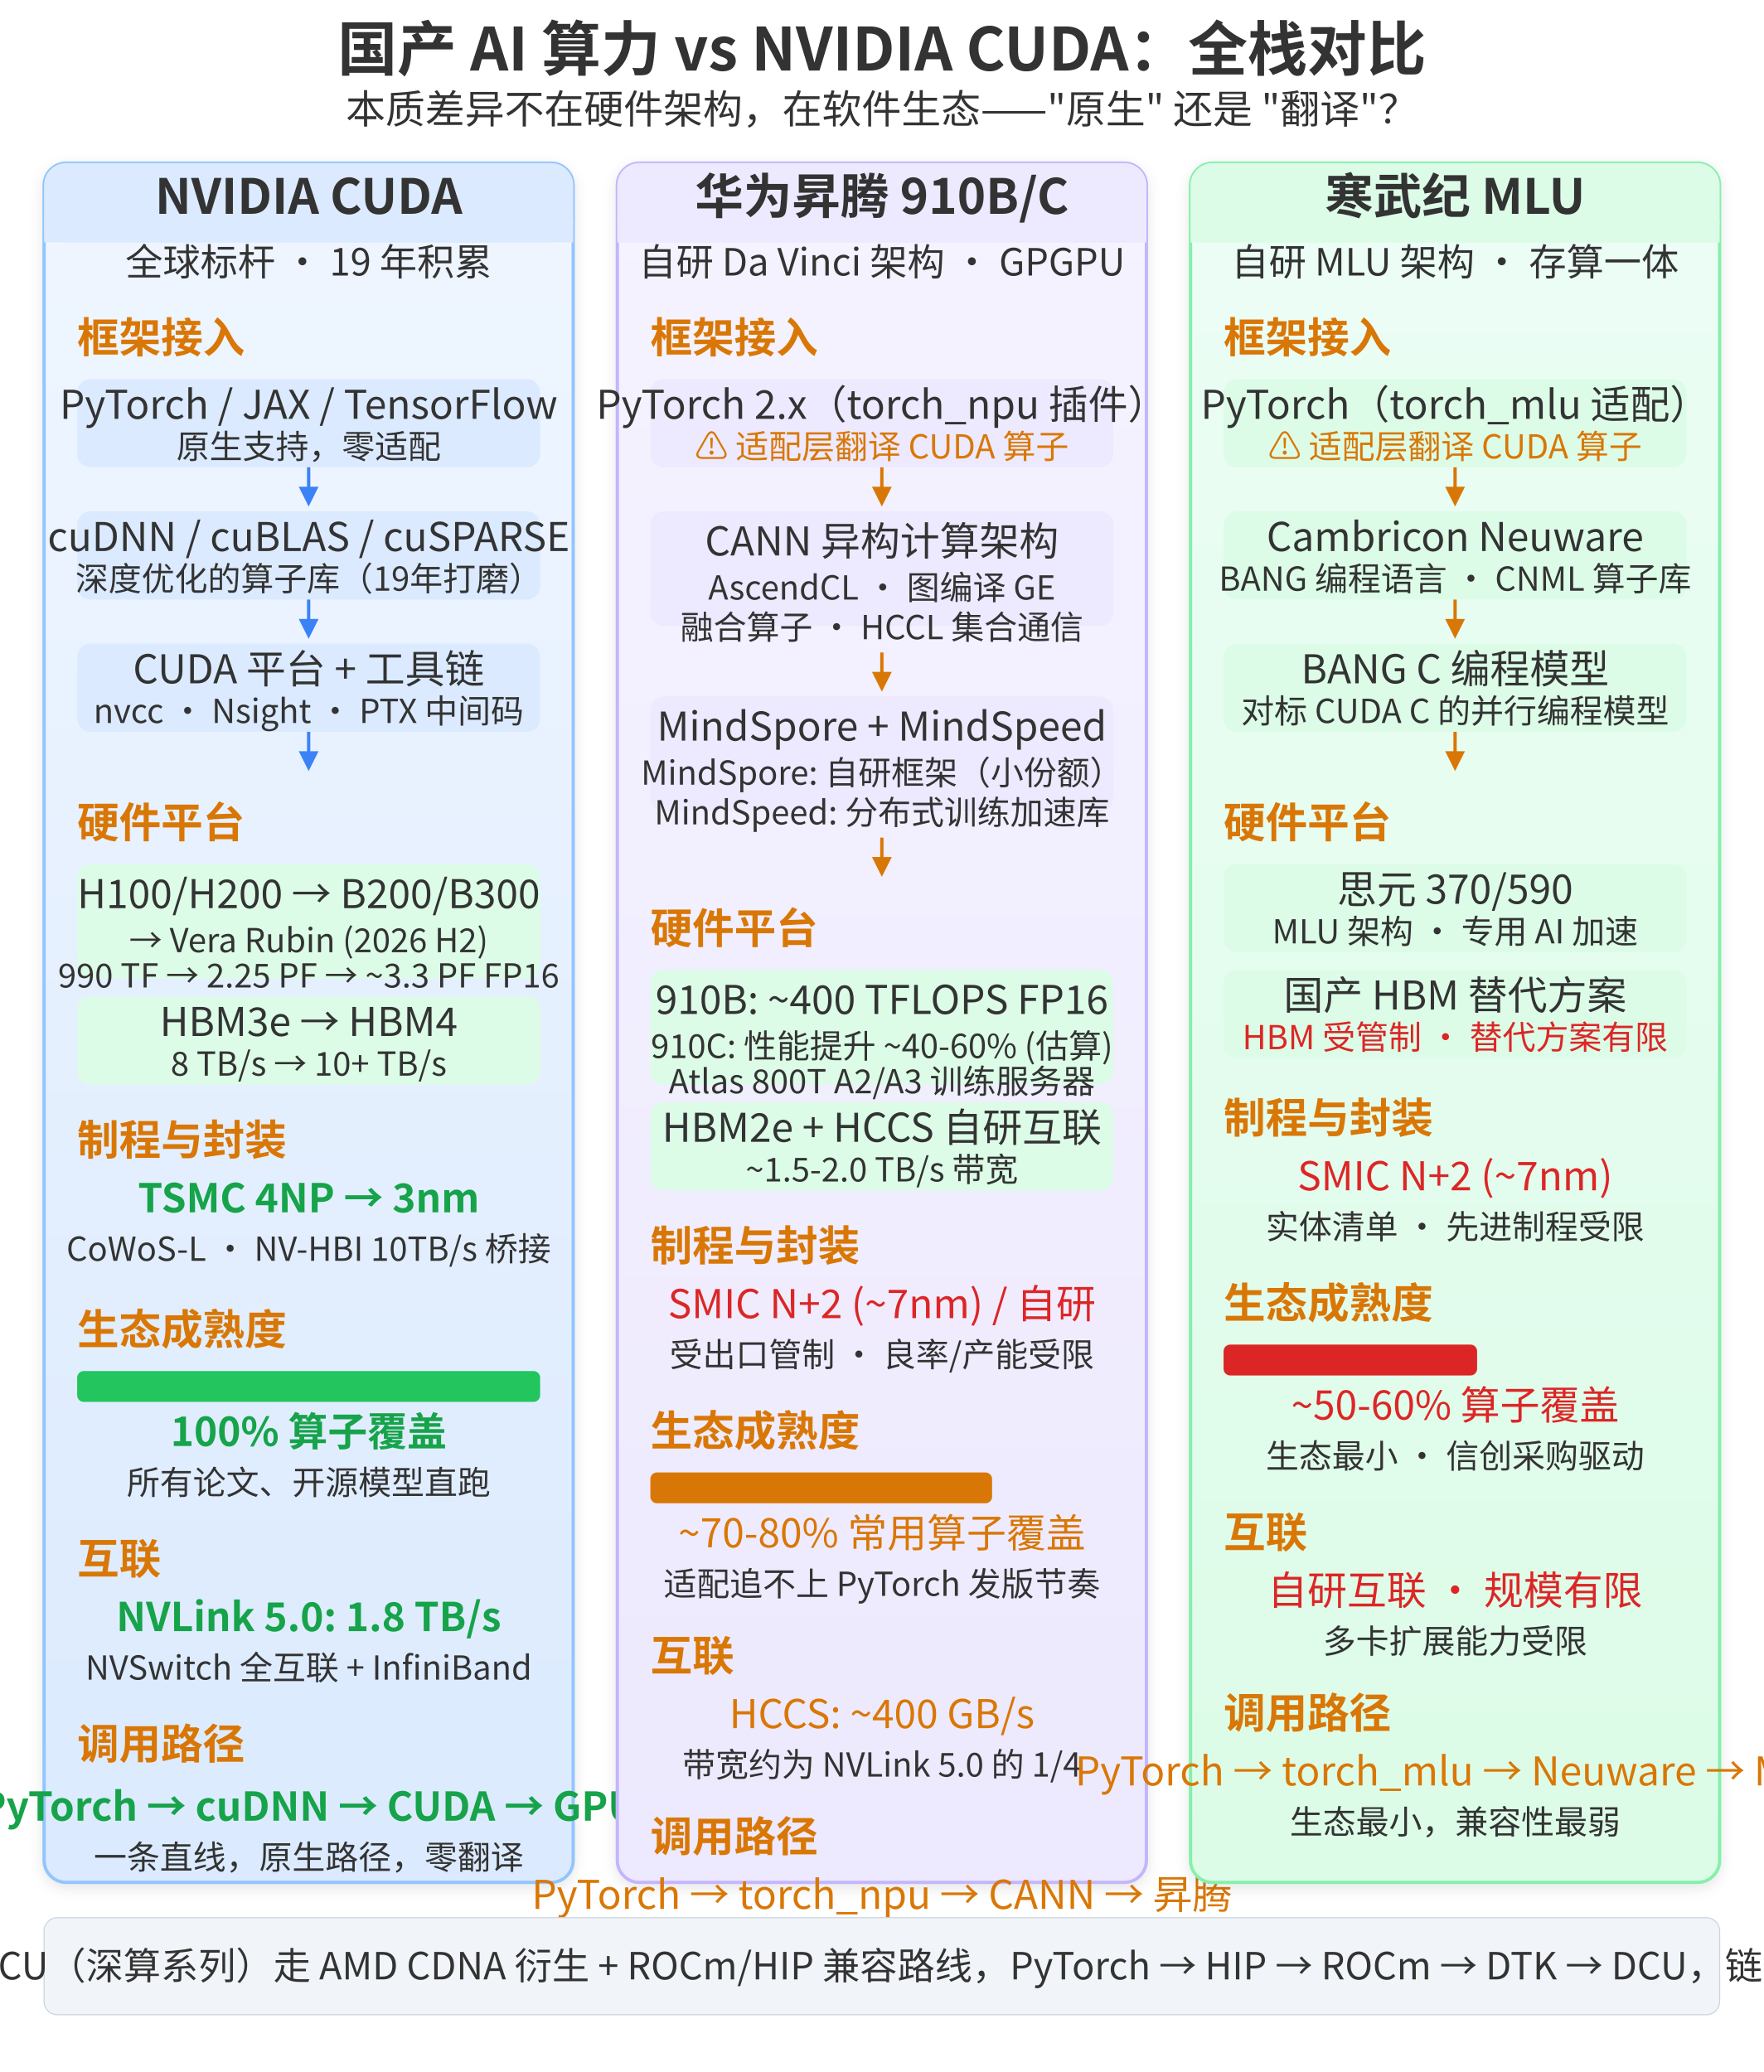
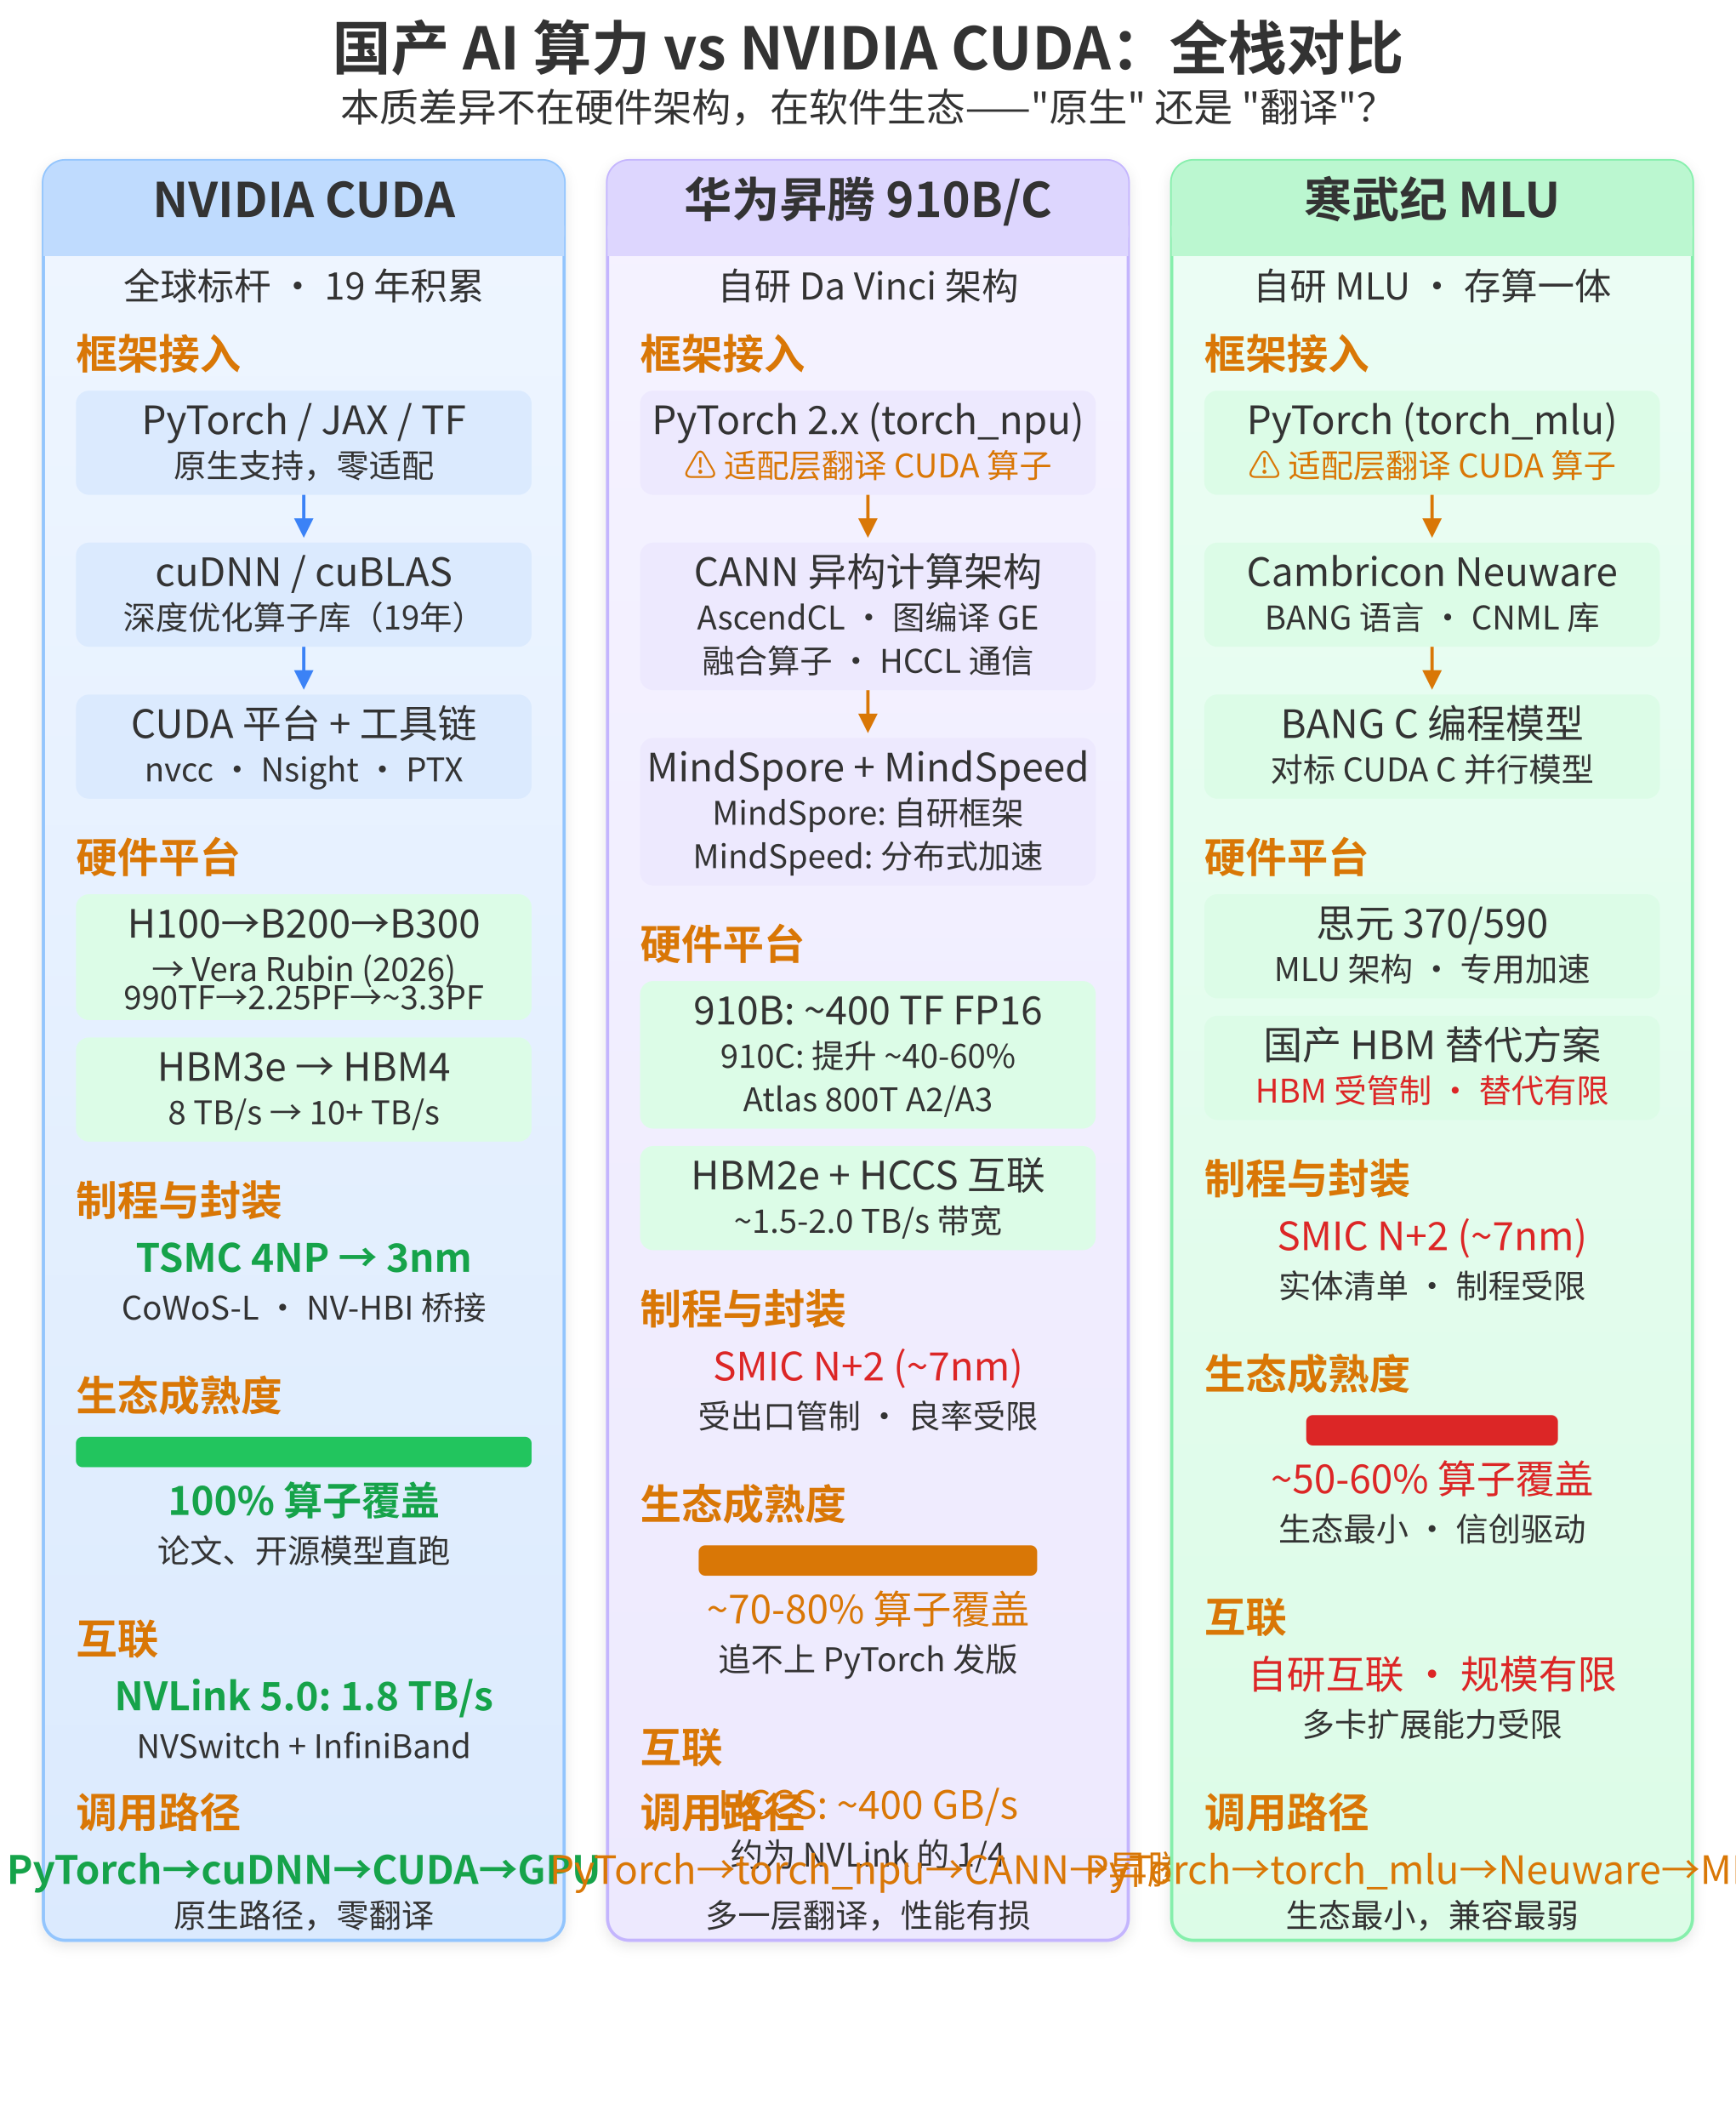
- <svg xmlns="http://www.w3.org/2000/svg" viewBox="0 0 800 940" font-family="'PingFang SC', 'Microsoft YaHei', 'Noto Sans CJK SC', sans-serif">
+ <svg xmlns="http://www.w3.org/2000/svg" viewBox="0 0 800 980" font-family="'PingFang SC', 'Microsoft YaHei', 'Noto Sans CJK SC', sans-serif">
  <defs>
    <linearGradient id="nvGrad" x1="0" y1="0" x2="0" y2="1">
      <stop offset="0%" stop-color="#eff6ff" />
      <stop offset="100%" stop-color="#dbeafe" />
    </linearGradient>
    <linearGradient id="ascendGrad" x1="0" y1="0" x2="0" y2="1">
      <stop offset="0%" stop-color="#f5f3ff" />
      <stop offset="100%" stop-color="#ede9fe" />
    </linearGradient>
    <linearGradient id="cambriconGrad" x1="0" y1="0" x2="0" y2="1">
      <stop offset="0%" stop-color="#ecfdf5" />
      <stop offset="100%" stop-color="#dcfce7" />
    </linearGradient>
    <filter id="shadow">
      <feDropShadow dx="0" dy="2" stdDeviation="3" flood-opacity="0.1" />
    </filter>
    <marker id="nvArrow" viewBox="0 0 10 10" refX="8" refY="5" markerWidth="6" markerHeight="6" orient="auto">
      <path d="M0,0 L10,5 L0,10" fill="#3b82f6" />
    </marker>
    <marker id="cnArrow" viewBox="0 0 10 10" refX="8" refY="5" markerWidth="6" markerHeight="6" orient="auto">
      <path d="M0,0 L10,5 L0,10" fill="#d97706" />
    </marker>
  </defs>
  <style>
    text { fill: #333333; }
    .col-title { font-size: 22px; font-weight: 700; }
    .col-sub { font-size: 17px; }
    .section { font-size: 19px; font-weight: 700; fill: #d97706; }
    .item { font-size: 18px; }
    .item-sub { font-size: 15px; }
    .good { fill: #16a34a; font-weight: 600; }
    .warn { fill: #d97706; }
    .bad { fill: #dc2626; }
  </style>
  <text x="400" y="32" text-anchor="middle" font-size="27" font-weight="700" fill="#1a1a1a">国产 AI 算力 vs NVIDIA CUDA：全栈对比</text>
  <text x="400" y="56" text-anchor="middle" font-size="18" fill="#666">本质差异不在硬件架构，在软件生态——"原生" 还是 "翻译"？</text>
-   <rect x="20" y="74" width="240" height="780" rx="10" fill="url(#nvGrad)" stroke="#93c5fd" stroke-width="1.5" filter="url(#shadow)" />
-   <rect x="20" y="74" width="240" height="36" rx="10" fill="#dbeafe" />
-   <rect x="20" y="100" width="240" height="10" fill="#dbeafe" />
-   <text x="140" y="97" text-anchor="middle" class="col-title" fill="#1e40af">NVIDIA CUDA</text>
-   <text x="140" y="125" text-anchor="middle" class="col-sub" fill="#3b82f6">全球标杆 · 19 年积累</text>
-   <text x="35" y="160" class="section">框架接入</text>
-   <rect x="35" y="172" width="210" height="40" rx="6" fill="#dbeafe" />
-   <text x="140" y="190" text-anchor="middle" class="item" fill="#1e40af">PyTorch / JAX / TensorFlow</text>
-   <text x="140" y="208" text-anchor="middle" class="item-sub" fill="#3b82f6">原生支持，零适配</text>
-   <line x1="140" y1="212" x2="140" y2="228" stroke="#3b82f6" stroke-width="1.5" marker-end="url(#nvArrow)" />
-   <rect x="35" y="232" width="210" height="40" rx="6" fill="#dbeafe" />
-   <text x="140" y="250" text-anchor="middle" class="item" fill="#1e40af">cuDNN / cuBLAS / cuSPARSE</text>
-   <text x="140" y="268" text-anchor="middle" class="item-sub" fill="#3b82f6">深度优化的算子库（19年打磨）</text>
-   <line x1="140" y1="272" x2="140" y2="288" stroke="#3b82f6" stroke-width="1.5" marker-end="url(#nvArrow)" />
-   <rect x="35" y="292" width="210" height="40" rx="6" fill="#dbeafe" />
-   <text x="140" y="310" text-anchor="middle" class="item" fill="#1e40af">CUDA 平台 + 工具链</text>
-   <text x="140" y="328" text-anchor="middle" class="item-sub" fill="#3b82f6">nvcc · Nsight · PTX 中间码</text>
-   <line x1="140" y1="332" x2="140" y2="348" stroke="#3b82f6" stroke-width="1.5" marker-end="url(#nvArrow)" />
-   <text x="35" y="380" class="section">硬件平台</text>
-   <rect x="35" y="392" width="210" height="52" rx="6" fill="#dcfce7" />
-   <text x="140" y="412" text-anchor="middle" class="item" fill="#166534">H100/H200 → B200/B300</text>
-   <text x="140" y="432" text-anchor="middle" class="item-sub" fill="#16a34a">→ Vera Rubin (2026 H2)</text>
-   <text x="140" y="448" text-anchor="middle" class="item-sub" fill="#16a34a">990 TF → 2.25 PF → ~3.3 PF FP16</text>
-   <rect x="35" y="452" width="210" height="40" rx="6" fill="#dcfce7" />
-   <text x="140" y="470" text-anchor="middle" class="item" fill="#166534">HBM3e → HBM4</text>
-   <text x="140" y="488" text-anchor="middle" class="item-sub" fill="#16a34a">8 TB/s → 10+ TB/s</text>
-   <text x="35" y="524" class="section">制程与封装</text>
-   <text x="140" y="550" text-anchor="middle" class="item good">TSMC 4NP → 3nm</text>
-   <text x="140" y="572" text-anchor="middle" class="item-sub" fill="#16a34a">CoWoS-L · NV-HBI 10TB/s 桥接</text>
-   <text x="35" y="610" class="section">生态成熟度</text>
-   <rect x="35" y="622" width="210" height="14" rx="3" fill="#22c55e" />
-   <text x="140" y="656" text-anchor="middle" class="item good">100% 算子覆盖</text>
-   <text x="140" y="678" text-anchor="middle" class="item-sub" fill="#666">所有论文、开源模型直跑</text>
-   <text x="35" y="714" class="section">互联</text>
-   <text x="140" y="740" text-anchor="middle" class="item good">NVLink 5.0: 1.8 TB/s</text>
-   <text x="140" y="762" text-anchor="middle" class="item-sub" fill="#16a34a">NVSwitch 全互联 + InfiniBand</text>
-   <text x="35" y="798" class="section">调用路径</text>
-   <text x="140" y="826" text-anchor="middle" class="item good">PyTorch → cuDNN → CUDA → GPU</text>
-   <text x="140" y="848" text-anchor="middle" class="item-sub" fill="#16a34a">一条直线，原生路径，零翻译</text>
-   <rect x="280" y="74" width="240" height="780" rx="10" fill="url(#ascendGrad)" stroke="#c4b5fd" stroke-width="1.5" filter="url(#shadow)" />
-   <rect x="280" y="74" width="240" height="36" rx="10" fill="#ede9fe" />
-   <rect x="280" y="100" width="240" height="10" fill="#ede9fe" />
-   <text x="400" y="97" text-anchor="middle" class="col-title" fill="#5b21b6">华为昇腾 910B/C</text>
-   <text x="400" y="125" text-anchor="middle" class="col-sub" fill="#7c3aed">自研 Da Vinci 架构 · GPGPU</text>
-   <text x="295" y="160" class="section">框架接入</text>
-   <rect x="295" y="172" width="210" height="40" rx="6" fill="#ede9fe" />
-   <text x="400" y="190" text-anchor="middle" class="item" fill="#5b21b6">PyTorch 2.x（torch_npu 插件）</text>
-   <text x="400" y="208" text-anchor="middle" class="item-sub warn">⚠ 适配层翻译 CUDA 算子</text>
-   <line x1="400" y1="212" x2="400" y2="228" stroke="#d97706" stroke-width="1.5" marker-end="url(#cnArrow)" />
-   <rect x="295" y="232" width="210" height="52" rx="6" fill="#ede9fe" />
-   <text x="400" y="252" text-anchor="middle" class="item" fill="#5b21b6">CANN 异构计算架构</text>
-   <text x="400" y="272" text-anchor="middle" class="item-sub" fill="#7c3aed">AscendCL · 图编译 GE</text>
-   <text x="400" y="290" text-anchor="middle" class="item-sub" fill="#7c3aed">融合算子 · HCCL 集合通信</text>
-   <line x1="400" y1="296" x2="400" y2="312" stroke="#d97706" stroke-width="1.5" marker-end="url(#cnArrow)" />
-   <rect x="295" y="316" width="210" height="52" rx="6" fill="#ede9fe" />
-   <text x="400" y="336" text-anchor="middle" class="item" fill="#5b21b6">MindSpore + MindSpeed</text>
-   <text x="400" y="356" text-anchor="middle" class="item-sub" fill="#7c3aed">MindSpore: 自研框架（小份额）</text>
-   <text x="400" y="374" text-anchor="middle" class="item-sub" fill="#7c3aed">MindSpeed: 分布式训练加速库</text>
-   <line x1="400" y1="380" x2="400" y2="396" stroke="#d97706" stroke-width="1.5" marker-end="url(#cnArrow)" />
-   <text x="295" y="428" class="section">硬件平台</text>
-   <rect x="295" y="440" width="210" height="52" rx="6" fill="#dcfce7" />
-   <text x="400" y="460" text-anchor="middle" class="item" fill="#166534">910B: ~400 TFLOPS FP16</text>
-   <text x="400" y="480" text-anchor="middle" class="item-sub" fill="#16a34a">910C: 性能提升 ~40-60% (估算)</text>
-   <text x="400" y="496" text-anchor="middle" class="item-sub" fill="#16a34a">Atlas 800T A2/A3 训练服务器</text>
-   <rect x="295" y="500" width="210" height="40" rx="6" fill="#dcfce7" />
-   <text x="400" y="518" text-anchor="middle" class="item" fill="#166534">HBM2e + HCCS 自研互联</text>
-   <text x="400" y="536" text-anchor="middle" class="item-sub" fill="#16a34a">~1.5-2.0 TB/s 带宽</text>
-   <text x="295" y="572" class="section">制程与封装</text>
-   <text x="400" y="598" text-anchor="middle" class="item bad">SMIC N+2 (~7nm) / 自研</text>
-   <text x="400" y="620" text-anchor="middle" class="item-sub" fill="#dc2626">受出口管制 · 良率/产能受限</text>
-   <text x="295" y="656" class="section">生态成熟度</text>
-   <rect x="295" y="668" width="155" height="14" rx="3" fill="#d97706" />
-   <text x="400" y="702" text-anchor="middle" class="item warn">~70-80% 常用算子覆盖</text>
-   <text x="400" y="724" text-anchor="middle" class="item-sub" fill="#666">适配追不上 PyTorch 发版节奏</text>
-   <text x="295" y="758" class="section">互联</text>
-   <text x="400" y="784" text-anchor="middle" class="item warn">HCCS: ~400 GB/s</text>
-   <text x="400" y="806" text-anchor="middle" class="item-sub" fill="#dc2626">带宽约为 NVLink 5.0 的 1/4</text>
-   <text x="295" y="840" class="section">调用路径</text>
-   <text x="400" y="866" text-anchor="middle" class="item warn">PyTorch → torch_npu → CANN → 昇腾</text>
-   <text x="400" y="888" text-anchor="middle" class="item-sub" fill="#dc2626">多一层算子翻译，性能有损耗</text>
-   <rect x="540" y="74" width="240" height="780" rx="10" fill="url(#cambriconGrad)" stroke="#86efac" stroke-width="1.5" filter="url(#shadow)" />
-   <rect x="540" y="74" width="240" height="36" rx="10" fill="#dcfce7" />
-   <rect x="540" y="100" width="240" height="10" fill="#dcfce7" />
-   <text x="660" y="97" text-anchor="middle" class="col-title" fill="#166534">寒武纪 MLU</text>
-   <text x="660" y="125" text-anchor="middle" class="col-sub" fill="#16a34a">自研 MLU 架构 · 存算一体</text>
-   <text x="555" y="160" class="section">框架接入</text>
-   <rect x="555" y="172" width="210" height="40" rx="6" fill="#dcfce7" />
-   <text x="660" y="190" text-anchor="middle" class="item" fill="#166534">PyTorch（torch_mlu 适配）</text>
-   <text x="660" y="208" text-anchor="middle" class="item-sub warn">⚠ 适配层翻译 CUDA 算子</text>
-   <line x1="660" y1="212" x2="660" y2="228" stroke="#d97706" stroke-width="1.5" marker-end="url(#cnArrow)" />
-   <rect x="555" y="232" width="210" height="40" rx="6" fill="#dcfce7" />
-   <text x="660" y="250" text-anchor="middle" class="item" fill="#166534">Cambricon Neuware</text>
-   <text x="660" y="268" text-anchor="middle" class="item-sub" fill="#16a34a">BANG 编程语言 · CNML 算子库</text>
-   <line x1="660" y1="272" x2="660" y2="288" stroke="#d97706" stroke-width="1.5" marker-end="url(#cnArrow)" />
-   <rect x="555" y="292" width="210" height="40" rx="6" fill="#dcfce7" />
-   <text x="660" y="310" text-anchor="middle" class="item" fill="#166534">BANG C 编程模型</text>
-   <text x="660" y="328" text-anchor="middle" class="item-sub" fill="#16a34a">对标 CUDA C 的并行编程模型</text>
-   <line x1="660" y1="332" x2="660" y2="348" stroke="#d97706" stroke-width="1.5" marker-end="url(#cnArrow)" />
-   <text x="555" y="380" class="section">硬件平台</text>
-   <rect x="555" y="392" width="210" height="40" rx="6" fill="#dcfce7" />
-   <text x="660" y="410" text-anchor="middle" class="item" fill="#166534">思元 370/590</text>
-   <text x="660" y="428" text-anchor="middle" class="item-sub" fill="#16a34a">MLU 架构 · 专用 AI 加速</text>
-   <rect x="555" y="440" width="210" height="40" rx="6" fill="#dcfce7" />
-   <text x="660" y="458" text-anchor="middle" class="item" fill="#166534">国产 HBM 替代方案</text>
-   <text x="660" y="476" text-anchor="middle" class="item-sub bad">HBM 受管制 · 替代方案有限</text>
-   <text x="555" y="514" class="section">制程与封装</text>
-   <text x="660" y="540" text-anchor="middle" class="item bad">SMIC N+2 (~7nm)</text>
-   <text x="660" y="562" text-anchor="middle" class="item-sub" fill="#dc2626">实体清单 · 先进制程受限</text>
-   <text x="555" y="598" class="section">生态成熟度</text>
-   <rect x="555" y="610" width="115" height="14" rx="3" fill="#dc2626" />
-   <text x="660" y="644" text-anchor="middle" class="item bad">~50-60% 算子覆盖</text>
-   <text x="660" y="666" text-anchor="middle" class="item-sub" fill="#666">生态最小 · 信创采购驱动</text>
-   <text x="555" y="702" class="section">互联</text>
-   <text x="660" y="728" text-anchor="middle" class="item bad">自研互联 · 规模有限</text>
-   <text x="660" y="750" text-anchor="middle" class="item-sub" fill="#dc2626">多卡扩展能力受限</text>
-   <text x="555" y="784" class="section">调用路径</text>
-   <text x="660" y="810" text-anchor="middle" class="item warn">PyTorch → torch_mlu → Neuware → MLU</text>
-   <text x="660" y="832" text-anchor="middle" class="item-sub" fill="#dc2626">生态最小，兼容性最弱</text>
-   <rect x="20" y="870" width="760" height="44" rx="6" fill="#f1f5f9" stroke="#cbd5e1" stroke-width="0.5" />
-   <text x="400" y="898" text-anchor="middle" font-size="17" fill="#666">海光 DCU（深算系列）走 AMD CDNA 衍生 + ROCm/HIP 兼容路线，PyTorch → HIP → ROCm → DTK → DCU，链条最长</text>
+   <rect x="20" y="74" width="240" height="820" rx="10" fill="url(#nvGrad)" stroke="#93c5fd" stroke-width="1.5" filter="url(#shadow)" />
+   <rect x="20" y="74" width="240" height="44" rx="10" fill="#bfdbfe" />
+   <rect x="20" y="104" width="240" height="14" fill="#bfdbfe" />
+   <text x="140" y="100" text-anchor="middle" class="col-title" fill="#1e40af">NVIDIA CUDA</text>
+   <text x="140" y="138" text-anchor="middle" class="col-sub" fill="#3b82f6">全球标杆 · 19 年积累</text>
+   <text x="35" y="170" class="section">框架接入</text>
+   <rect x="35" y="180" width="210" height="48" rx="6" fill="#dbeafe" />
+   <text x="140" y="200" text-anchor="middle" class="item" fill="#1e40af">PyTorch / JAX / TF</text>
+   <text x="140" y="220" text-anchor="middle" class="item-sub" fill="#3b82f6">原生支持，零适配</text>
+   <line x1="140" y1="228" x2="140" y2="246" stroke="#3b82f6" stroke-width="1.5" marker-end="url(#nvArrow)" />
+   <rect x="35" y="250" width="210" height="48" rx="6" fill="#dbeafe" />
+   <text x="140" y="270" text-anchor="middle" class="item" fill="#1e40af">cuDNN / cuBLAS</text>
+   <text x="140" y="290" text-anchor="middle" class="item-sub" fill="#3b82f6">深度优化算子库（19年）</text>
+   <line x1="140" y1="298" x2="140" y2="316" stroke="#3b82f6" stroke-width="1.5" marker-end="url(#nvArrow)" />
+   <rect x="35" y="320" width="210" height="48" rx="6" fill="#dbeafe" />
+   <text x="140" y="340" text-anchor="middle" class="item" fill="#1e40af">CUDA 平台 + 工具链</text>
+   <text x="140" y="360" text-anchor="middle" class="item-sub" fill="#3b82f6">nvcc · Nsight · PTX</text>
+   <text x="35" y="402" class="section">硬件平台</text>
+   <rect x="35" y="412" width="210" height="58" rx="6" fill="#dcfce7" />
+   <text x="140" y="432" text-anchor="middle" class="item" fill="#166534">H100→B200→B300</text>
+   <text x="140" y="452" text-anchor="middle" class="item-sub" fill="#16a34a">→ Vera Rubin (2026)</text>
+   <text x="140" y="465" text-anchor="middle" class="item-sub" fill="#16a34a">990TF→2.25PF→~3.3PF</text>
+   <rect x="35" y="478" width="210" height="48" rx="6" fill="#dcfce7" />
+   <text x="140" y="498" text-anchor="middle" class="item" fill="#166534">HBM3e → HBM4</text>
+   <text x="140" y="518" text-anchor="middle" class="item-sub" fill="#16a34a">8 TB/s → 10+ TB/s</text>
+   <text x="35" y="560" class="section">制程与封装</text>
+   <text x="140" y="586" text-anchor="middle" class="item good">TSMC 4NP → 3nm</text>
+   <text x="140" y="608" text-anchor="middle" class="item-sub" fill="#16a34a">CoWoS-L · NV-HBI 桥接</text>
+   <text x="35" y="650" class="section">生态成熟度</text>
+   <rect x="35" y="662" width="210" height="14" rx="3" fill="#22c55e" />
+   <text x="140" y="698" text-anchor="middle" class="item good">100% 算子覆盖</text>
+   <text x="140" y="720" text-anchor="middle" class="item-sub" fill="#666">论文、开源模型直跑</text>
+   <text x="35" y="762" class="section">互联</text>
+   <text x="140" y="788" text-anchor="middle" class="item good">NVLink 5.0: 1.8 TB/s</text>
+   <text x="140" y="810" text-anchor="middle" class="item-sub" fill="#16a34a">NVSwitch + InfiniBand</text>
+   <text x="35" y="842" class="section">调用路径</text>
+   <text x="140" y="868" text-anchor="middle" class="item good" font-size="15">PyTorch→cuDNN→CUDA→GPU</text>
+   <text x="140" y="888" text-anchor="middle" class="item-sub" fill="#16a34a">原生路径，零翻译</text>
+   <rect x="280" y="74" width="240" height="820" rx="10" fill="url(#ascendGrad)" stroke="#c4b5fd" stroke-width="1.5" filter="url(#shadow)" />
+   <rect x="280" y="74" width="240" height="44" rx="10" fill="#ddd6fe" />
+   <rect x="280" y="104" width="240" height="14" fill="#ddd6fe" />
+   <text x="400" y="100" text-anchor="middle" class="col-title" fill="#5b21b6">华为昇腾 910B/C</text>
+   <text x="400" y="138" text-anchor="middle" class="col-sub" fill="#7c3aed">自研 Da Vinci 架构</text>
+   <text x="295" y="170" class="section">框架接入</text>
+   <rect x="295" y="180" width="210" height="48" rx="6" fill="#ede9fe" />
+   <text x="400" y="200" text-anchor="middle" class="item" fill="#5b21b6">PyTorch 2.x (torch_npu)</text>
+   <text x="400" y="220" text-anchor="middle" class="item-sub warn">⚠ 适配层翻译 CUDA 算子</text>
+   <line x1="400" y1="228" x2="400" y2="246" stroke="#d97706" stroke-width="1.5" marker-end="url(#cnArrow)" />
+   <rect x="295" y="250" width="210" height="68" rx="6" fill="#ede9fe" />
+   <text x="400" y="270" text-anchor="middle" class="item" fill="#5b21b6">CANN 异构计算架构</text>
+   <text x="400" y="290" text-anchor="middle" class="item-sub" fill="#7c3aed">AscendCL · 图编译 GE</text>
+   <text x="400" y="310" text-anchor="middle" class="item-sub" fill="#7c3aed">融合算子 · HCCL 通信</text>
+   <line x1="400" y1="318" x2="400" y2="336" stroke="#d97706" stroke-width="1.5" marker-end="url(#cnArrow)" />
+   <rect x="295" y="340" width="210" height="68" rx="6" fill="#ede9fe" />
+   <text x="400" y="360" text-anchor="middle" class="item" fill="#5b21b6">MindSpore + MindSpeed</text>
+   <text x="400" y="380" text-anchor="middle" class="item-sub" fill="#7c3aed">MindSpore: 自研框架</text>
+   <text x="400" y="400" text-anchor="middle" class="item-sub" fill="#7c3aed">MindSpeed: 分布式加速</text>
+   <text x="295" y="442" class="section">硬件平台</text>
+   <rect x="295" y="452" width="210" height="68" rx="6" fill="#dcfce7" />
+   <text x="400" y="472" text-anchor="middle" class="item" fill="#166534">910B: ~400 TF FP16</text>
+   <text x="400" y="492" text-anchor="middle" class="item-sub" fill="#16a34a">910C: 提升 ~40-60%</text>
+   <text x="400" y="512" text-anchor="middle" class="item-sub" fill="#16a34a">Atlas 800T A2/A3</text>
+   <rect x="295" y="528" width="210" height="48" rx="6" fill="#dcfce7" />
+   <text x="400" y="548" text-anchor="middle" class="item" fill="#166534">HBM2e + HCCS 互联</text>
+   <text x="400" y="568" text-anchor="middle" class="item-sub" fill="#16a34a">~1.5-2.0 TB/s 带宽</text>
+   <text x="295" y="610" class="section">制程与封装</text>
+   <text x="400" y="636" text-anchor="middle" class="item bad">SMIC N+2 (~7nm)</text>
+   <text x="400" y="658" text-anchor="middle" class="item-sub" fill="#dc2626">受出口管制 · 良率受限</text>
+   <text x="295" y="700" class="section">生态成熟度</text>
+   <rect x="322" y="712" width="156" height="14" rx="3" fill="#d97706" />
+   <text x="400" y="748" text-anchor="middle" class="item warn">~70-80% 算子覆盖</text>
+   <text x="400" y="770" text-anchor="middle" class="item-sub" fill="#666">追不上 PyTorch 发版</text>
+   <text x="295" y="812" class="section">互联</text>
+   <text x="400" y="838" text-anchor="middle" class="item warn">HCCS: ~400 GB/s</text>
+   <text x="400" y="860" text-anchor="middle" class="item-sub" fill="#dc2626">约为 NVLink 的 1/4</text>
+   <text x="295" y="842" class="section">调用路径</text>
+   <text x="400" y="868" text-anchor="middle" class="item warn" font-size="15">PyTorch→torch_npu→CANN→昇腾</text>
+   <text x="400" y="888" text-anchor="middle" class="item-sub" fill="#dc2626">多一层翻译，性能有损</text>
+   <rect x="540" y="74" width="240" height="820" rx="10" fill="url(#cambriconGrad)" stroke="#86efac" stroke-width="1.5" filter="url(#shadow)" />
+   <rect x="540" y="74" width="240" height="44" rx="10" fill="#bbf7d0" />
+   <rect x="540" y="104" width="240" height="14" fill="#bbf7d0" />
+   <text x="660" y="100" text-anchor="middle" class="col-title" fill="#166534">寒武纪 MLU</text>
+   <text x="660" y="138" text-anchor="middle" class="col-sub" fill="#16a34a">自研 MLU · 存算一体</text>
+   <text x="555" y="170" class="section">框架接入</text>
+   <rect x="555" y="180" width="210" height="48" rx="6" fill="#dcfce7" />
+   <text x="660" y="200" text-anchor="middle" class="item" fill="#166534">PyTorch (torch_mlu)</text>
+   <text x="660" y="220" text-anchor="middle" class="item-sub warn">⚠ 适配层翻译 CUDA 算子</text>
+   <line x1="660" y1="228" x2="660" y2="246" stroke="#d97706" stroke-width="1.5" marker-end="url(#cnArrow)" />
+   <rect x="555" y="250" width="210" height="48" rx="6" fill="#dcfce7" />
+   <text x="660" y="270" text-anchor="middle" class="item" fill="#166534">Cambricon Neuware</text>
+   <text x="660" y="290" text-anchor="middle" class="item-sub" fill="#16a34a">BANG 语言 · CNML 库</text>
+   <line x1="660" y1="298" x2="660" y2="316" stroke="#d97706" stroke-width="1.5" marker-end="url(#cnArrow)" />
+   <rect x="555" y="320" width="210" height="48" rx="6" fill="#dcfce7" />
+   <text x="660" y="340" text-anchor="middle" class="item" fill="#166534">BANG C 编程模型</text>
+   <text x="660" y="360" text-anchor="middle" class="item-sub" fill="#16a34a">对标 CUDA C 并行模型</text>
+   <text x="555" y="402" class="section">硬件平台</text>
+   <rect x="555" y="412" width="210" height="48" rx="6" fill="#dcfce7" />
+   <text x="660" y="432" text-anchor="middle" class="item" fill="#166534">思元 370/590</text>
+   <text x="660" y="452" text-anchor="middle" class="item-sub" fill="#16a34a">MLU 架构 · 专用加速</text>
+   <rect x="555" y="468" width="210" height="48" rx="6" fill="#dcfce7" />
+   <text x="660" y="488" text-anchor="middle" class="item" fill="#166534">国产 HBM 替代方案</text>
+   <text x="660" y="508" text-anchor="middle" class="item-sub bad">HBM 受管制 · 替代有限</text>
+   <text x="555" y="550" class="section">制程与封装</text>
+   <text x="660" y="576" text-anchor="middle" class="item bad">SMIC N+2 (~7nm)</text>
+   <text x="660" y="598" text-anchor="middle" class="item-sub" fill="#dc2626">实体清单 · 制程受限</text>
+   <text x="555" y="640" class="section">生态成熟度</text>
+   <rect x="602" y="652" width="116" height="14" rx="3" fill="#dc2626" />
+   <text x="660" y="688" text-anchor="middle" class="item bad">~50-60% 算子覆盖</text>
+   <text x="660" y="710" text-anchor="middle" class="item-sub" fill="#666">生态最小 · 信创驱动</text>
+   <text x="555" y="752" class="section">互联</text>
+   <text x="660" y="778" text-anchor="middle" class="item bad">自研互联 · 规模有限</text>
+   <text x="660" y="800" text-anchor="middle" class="item-sub" fill="#dc2626">多卡扩展能力受限</text>
+   <text x="555" y="842" class="section">调用路径</text>
+   <text x="660" y="868" text-anchor="middle" class="item warn" font-size="15">PyTorch→torch_mlu→Neuware→MLU</text>
+   <text x="660" y="888" text-anchor="middle" class="item-sub" fill="#dc2626">生态最小，兼容最弱</text>
</svg>
